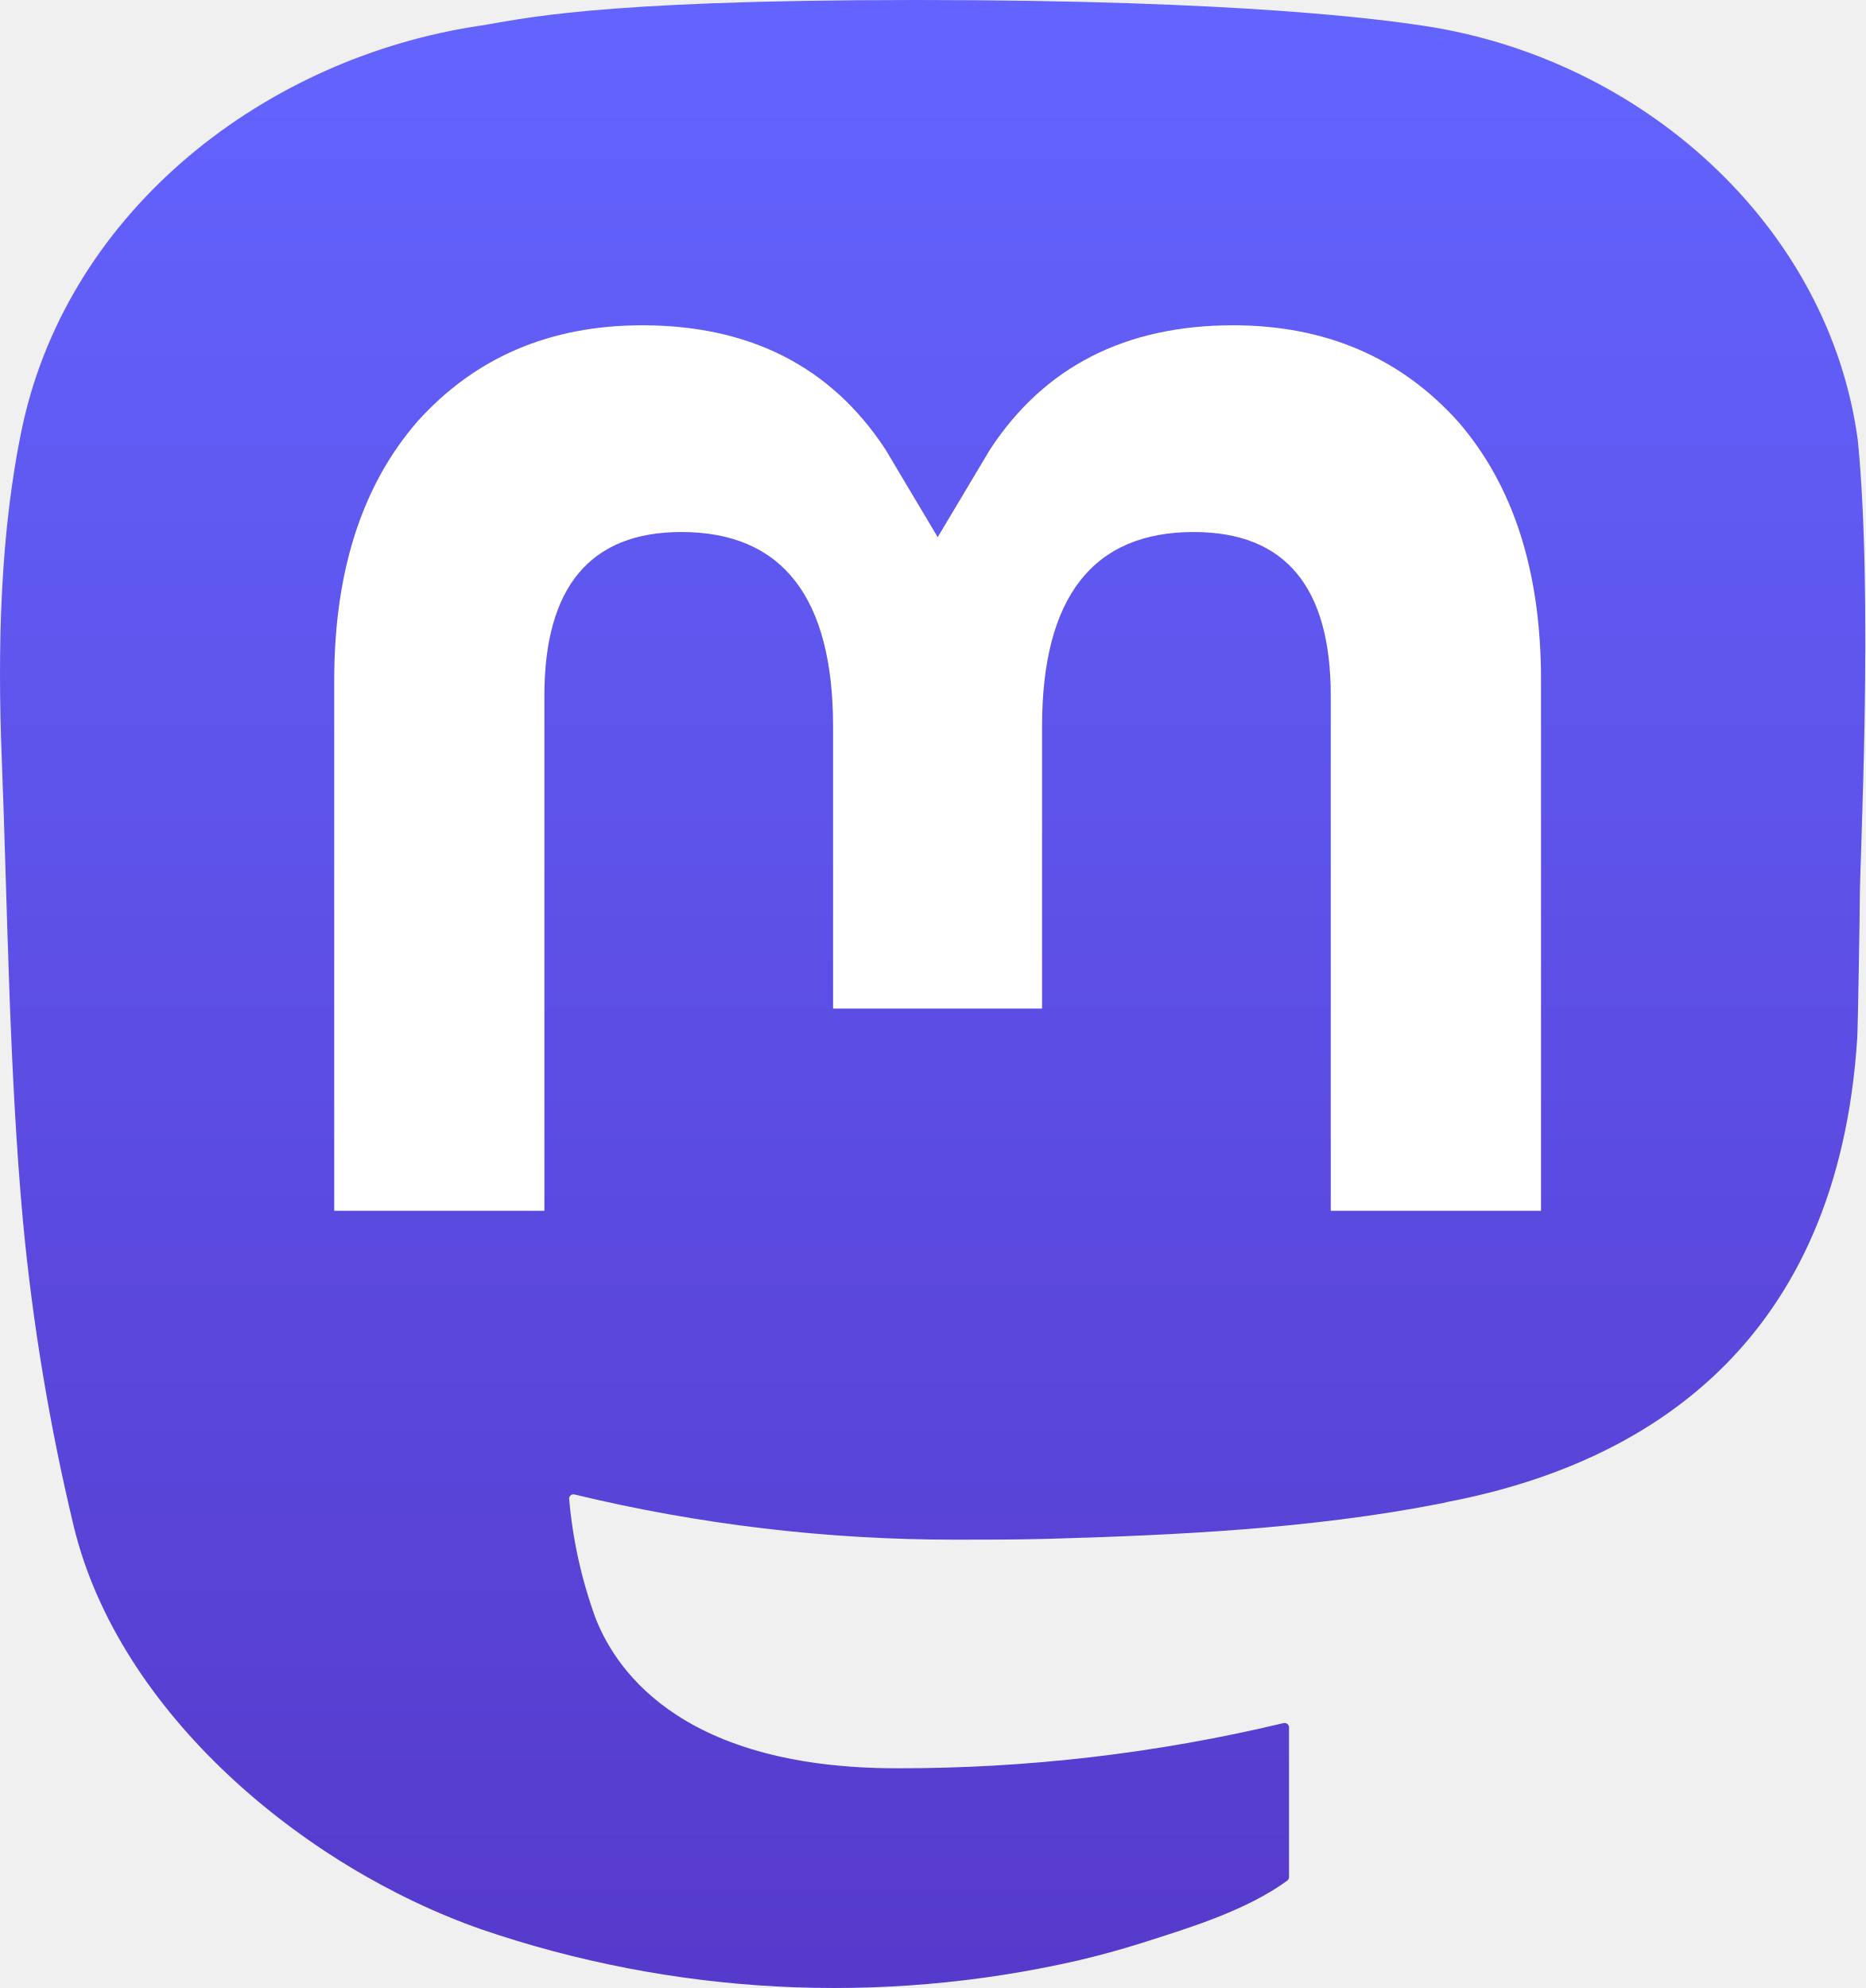
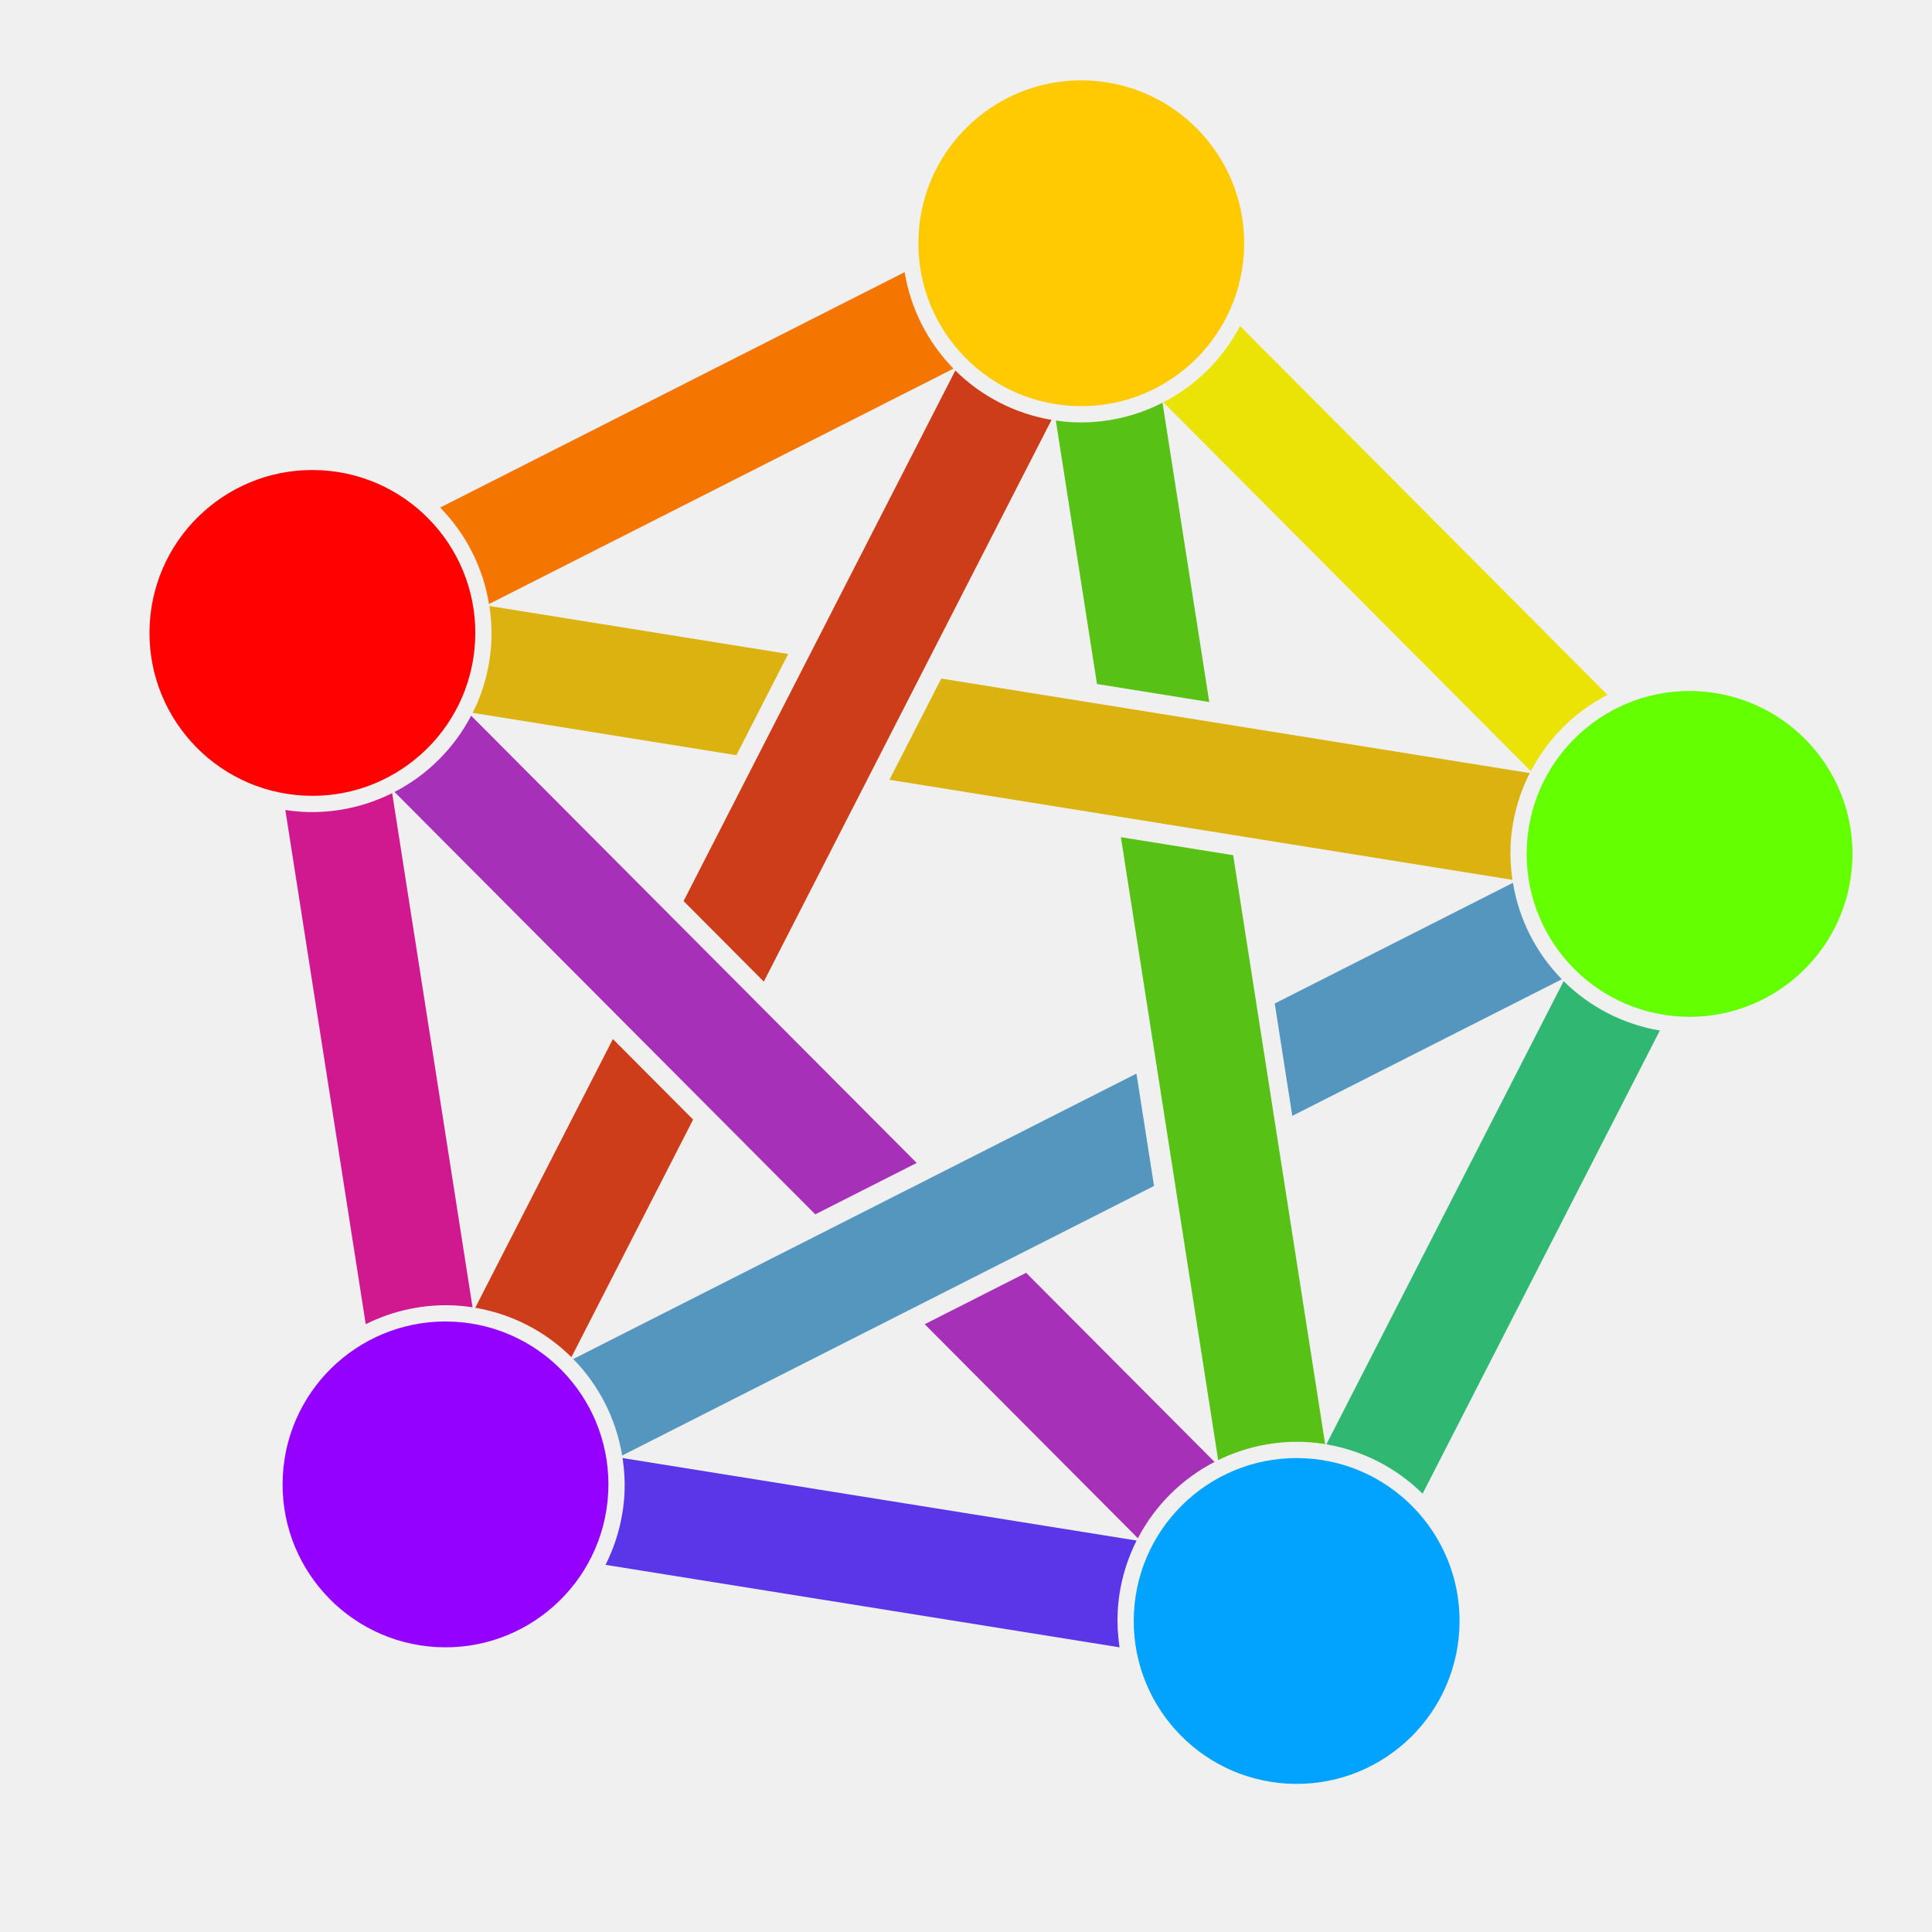
- <svg xmlns="http://www.w3.org/2000/svg" shape-rendering="geometricPrecision" text-rendering="geometricPrecision" image-rendering="optimizeQuality" fill-rule="evenodd" clip-rule="evenodd" viewBox="0 0 480 511.476">
-   <defs>
-     <linearGradient id="prefix__a" gradientUnits="userSpaceOnUse" x1="235.378" y1=".003" x2="235.378" y2="506.951">
-       <stop offset="0" stop-color="#6364FF" />
-       <stop offset="1" stop-color="#563ACC" />
-     </linearGradient>
-   </defs>
-   <g fill-rule="nonzero">
-     <path fill="url(#prefix__a)" d="M478.064 113.237c-7.393-54.954-55.29-98.266-112.071-106.656C356.413 5.163 320.121 0 236.045 0h-.628c-84.1 0-102.141 5.163-111.72 6.581C68.498 14.739 18.088 53.655 5.859 109.261c-5.883 27.385-6.51 57.747-5.416 85.596 1.555 39.939 1.859 79.806 5.487 119.581a562.694 562.694 0 0013.089 78.437c11.625 47.654 58.687 87.313 104.793 103.494a281.073 281.073 0 00153.316 8.09 224.345 224.345 0 0016.577-4.533c12.369-3.928 26.856-8.321 37.506-16.042.146-.107.265-.247.348-.407.086-.161.134-.339.14-.521v-38.543a1.187 1.187 0 00-.119-.491 1.122 1.122 0 00-.773-.604 1.139 1.139 0 00-.503 0 424.932 424.932 0 01-99.491 11.626c-57.664 0-73.171-27.361-77.611-38.752a120.09 120.09 0 01-6.745-30.546 1.123 1.123 0 01.877-1.152c.173-.035.349-.032.518.012a416.876 416.876 0 0097.864 11.623c7.929 0 15.834 0 23.763-.211 33.155-.928 68.103-2.626 100.722-8.997.815-.16 1.63-.3 2.326-.508 51.454-9.883 100.422-40.894 105.397-119.42.185-3.093.651-32.385.651-35.591.022-10.903 3.51-77.343-.511-118.165z" />
-     <path fill="#fff" d="M396.545 174.981v136.53h-54.104V179.002c0-27.896-11.625-42.124-35.272-42.124-25.996 0-39.017 16.833-39.017 50.074v72.531h-53.777v-72.531c0-33.241-13.044-50.074-39.04-50.074-23.507 0-35.248 14.228-35.248 42.124v132.509H86.006v-136.53c0-27.896 7.123-50.059 21.366-66.488 14.695-16.387 33.97-24.803 57.896-24.803 27.691 0 48.617 10.647 62.568 31.917l13.464 22.597 13.484-22.597c13.951-21.27 34.877-31.917 62.521-31.917 23.902 0 43.177 8.416 57.919 24.803 14.231 16.414 21.336 38.577 21.321 66.488z" />
+ <svg xmlns="http://www.w3.org/2000/svg" width="196.52mm" height="196.52mm" viewBox="0 0 196.52 196.52" version="1.1" id="svg8">
+   <defs id="defs2" />
+   <g id="layer2" style="display:inline" transform="translate(6.67897,-32.49584)">
+     <path style="color:#000000;font-style:normal;font-variant:normal;font-weight:normal;font-stretch:normal;font-size:medium;line-height:normal;font-family:sans-serif;font-variant-ligatures:normal;font-variant-position:normal;font-variant-caps:normal;font-variant-numeric:normal;font-variant-alternates:normal;font-feature-settings:normal;text-indent:0;text-align:start;text-decoration:none;text-decoration-line:none;text-decoration-style:solid;text-decoration-color:#000000;letter-spacing:normal;word-spacing:normal;text-transform:none;writing-mode:lr-tb;direction:ltr;text-orientation:mixed;dominant-baseline:auto;baseline-shift:baseline;text-anchor:start;white-space:normal;shape-padding:0;clip-rule:nonzero;display:inline;overflow:visible;visibility:visible;opacity:1;isolation:auto;mix-blend-mode:normal;color-interpolation:sRGB;color-interpolation-filters:linearRGB;solid-color:#000000;solid-opacity:1;vector-effect:none;fill:#a730b8;fill-opacity:1;fill-rule:nonzero;stroke:none;stroke-width:41.575;stroke-linecap:butt;stroke-linejoin:miter;stroke-miterlimit:4;stroke-dasharray:none;stroke-dashoffset:0;stroke-opacity:1;color-rendering:auto;image-rendering:auto;shape-rendering:auto;text-rendering:auto;enable-background:accumulate" d="m 181.131,275.137 a 68.892,68.892 0 0 1 -29.465,29.328 l 161.758,162.389 38.998,-19.764 z m 213.363,214.188 -38.998,19.764 81.963,82.283 a 68.892,68.892 0 0 1 29.471,-29.332 z" transform="matrix(0.2645833,0,0,0.2645833,-6.67897,32.49584)" id="path9722" />
+     <path style="color:#000000;font-style:normal;font-variant:normal;font-weight:normal;font-stretch:normal;font-size:medium;line-height:normal;font-family:sans-serif;font-variant-ligatures:normal;font-variant-position:normal;font-variant-caps:normal;font-variant-numeric:normal;font-variant-alternates:normal;font-feature-settings:normal;text-indent:0;text-align:start;text-decoration:none;text-decoration-line:none;text-decoration-style:solid;text-decoration-color:#000000;letter-spacing:normal;word-spacing:normal;text-transform:none;writing-mode:lr-tb;direction:ltr;text-orientation:mixed;dominant-baseline:auto;baseline-shift:baseline;text-anchor:start;white-space:normal;shape-padding:0;clip-rule:nonzero;display:inline;overflow:visible;visibility:visible;opacity:1;isolation:auto;mix-blend-mode:normal;color-interpolation:sRGB;color-interpolation-filters:linearRGB;solid-color:#000000;solid-opacity:1;vector-effect:none;fill:#5496be;fill-opacity:1;fill-rule:nonzero;stroke:none;stroke-width:41.575;stroke-linecap:butt;stroke-linejoin:miter;stroke-miterlimit:4;stroke-dasharray:none;stroke-dashoffset:0;stroke-opacity:1;color-rendering:auto;image-rendering:auto;shape-rendering:auto;text-rendering:auto;enable-background:accumulate" d="m 581.646,339.391 -91.576,46.41 6.752,43.189 103.615,-52.514 A 68.892,68.892 0 0 1 581.646,339.391 Z M 436.908,412.742 220.383,522.477 a 68.892,68.892 0 0 1 18.795,37.09 L 443.66,455.934 Z" transform="matrix(0.2645833,0,0,0.2645833,-6.67897,32.49584)" id="path9729" />
+     <path style="color:#000000;font-style:normal;font-variant:normal;font-weight:normal;font-stretch:normal;font-size:medium;line-height:normal;font-family:sans-serif;font-variant-ligatures:normal;font-variant-position:normal;font-variant-caps:normal;font-variant-numeric:normal;font-variant-alternates:normal;font-feature-settings:normal;text-indent:0;text-align:start;text-decoration:none;text-decoration-line:none;text-decoration-style:solid;text-decoration-color:#000000;letter-spacing:normal;word-spacing:normal;text-transform:none;writing-mode:lr-tb;direction:ltr;text-orientation:mixed;dominant-baseline:auto;baseline-shift:baseline;text-anchor:start;white-space:normal;shape-padding:0;clip-rule:nonzero;display:inline;overflow:visible;visibility:visible;opacity:1;isolation:auto;mix-blend-mode:normal;color-interpolation:sRGB;color-interpolation-filters:linearRGB;solid-color:#000000;solid-opacity:1;vector-effect:none;fill:#ce3d1a;fill-opacity:1;fill-rule:nonzero;stroke:none;stroke-width:41.575;stroke-linecap:butt;stroke-linejoin:miter;stroke-miterlimit:4;stroke-dasharray:none;stroke-dashoffset:0;stroke-opacity:1;color-rendering:auto;image-rendering:auto;shape-rendering:auto;text-rendering:auto;enable-background:accumulate" d="M 367.275,142.438 262.795,346.408 293.643,377.375 404.266,161.418 A 68.892,68.892 0 0 1 367.275,142.438 Z m -131.654,257.021 -52.922,103.314 a 68.892,68.892 0 0 1 36.986,18.979 l 46.781,-91.328 z" transform="matrix(0.2645833,0,0,0.2645833,-6.67897,32.49584)" id="path9713" />
+     <path style="color:#000000;font-style:normal;font-variant:normal;font-weight:normal;font-stretch:normal;font-size:medium;line-height:normal;font-family:sans-serif;font-variant-ligatures:normal;font-variant-position:normal;font-variant-caps:normal;font-variant-numeric:normal;font-variant-alternates:normal;font-feature-settings:normal;text-indent:0;text-align:start;text-decoration:none;text-decoration-line:none;text-decoration-style:solid;text-decoration-color:#000000;letter-spacing:normal;word-spacing:normal;text-transform:none;writing-mode:lr-tb;direction:ltr;text-orientation:mixed;dominant-baseline:auto;baseline-shift:baseline;text-anchor:start;white-space:normal;shape-padding:0;clip-rule:nonzero;display:inline;overflow:visible;visibility:visible;opacity:1;isolation:auto;mix-blend-mode:normal;color-interpolation:sRGB;color-interpolation-filters:linearRGB;solid-color:#000000;solid-opacity:1;vector-effect:none;fill:#d0188f;fill-opacity:1;fill-rule:nonzero;stroke:none;stroke-width:41.575;stroke-linecap:butt;stroke-linejoin:miter;stroke-miterlimit:4;stroke-dasharray:none;stroke-dashoffset:0;stroke-opacity:1;color-rendering:auto;image-rendering:auto;shape-rendering:auto;text-rendering:auto;enable-background:accumulate" d="m 150.768,304.918 a 68.892,68.892 0 0 1 -34.416,7.195 68.892,68.892 0 0 1 -6.65,-0.695 l 30.902,197.662 a 68.892,68.892 0 0 1 34.416,-7.195 68.892,68.892 0 0 1 6.646,0.695 z" transform="matrix(0.2645833,0,0,0.2645833,-6.67897,32.49584)" id="path1015" />
+     <path style="color:#000000;font-style:normal;font-variant:normal;font-weight:normal;font-stretch:normal;font-size:medium;line-height:normal;font-family:sans-serif;font-variant-ligatures:normal;font-variant-position:normal;font-variant-caps:normal;font-variant-numeric:normal;font-variant-alternates:normal;font-feature-settings:normal;text-indent:0;text-align:start;text-decoration:none;text-decoration-line:none;text-decoration-style:solid;text-decoration-color:#000000;letter-spacing:normal;word-spacing:normal;text-transform:none;writing-mode:lr-tb;direction:ltr;text-orientation:mixed;dominant-baseline:auto;baseline-shift:baseline;text-anchor:start;white-space:normal;shape-padding:0;clip-rule:nonzero;display:inline;overflow:visible;visibility:visible;opacity:1;isolation:auto;mix-blend-mode:normal;color-interpolation:sRGB;color-interpolation-filters:linearRGB;solid-color:#000000;solid-opacity:1;vector-effect:none;fill:#5b36e9;fill-opacity:1;fill-rule:nonzero;stroke:none;stroke-width:41.575;stroke-linecap:butt;stroke-linejoin:miter;stroke-miterlimit:4;stroke-dasharray:none;stroke-dashoffset:0;stroke-opacity:1;color-rendering:auto;image-rendering:auto;shape-rendering:auto;text-rendering:auto;enable-background:accumulate" d="m 239.342,560.545 a 68.892,68.892 0 0 1 0.721,13.877 68.892,68.892 0 0 1 -7.268,27.18 l 197.629,31.713 a 68.892,68.892 0 0 1 -0.723,-13.879 68.892,68.892 0 0 1 7.27,-27.178 z" transform="matrix(0.2645833,0,0,0.2645833,-6.67897,32.49584)" id="path1674" />
+     <path style="color:#000000;font-style:normal;font-variant:normal;font-weight:normal;font-stretch:normal;font-size:medium;line-height:normal;font-family:sans-serif;font-variant-ligatures:normal;font-variant-position:normal;font-variant-caps:normal;font-variant-numeric:normal;font-variant-alternates:normal;font-feature-settings:normal;text-indent:0;text-align:start;text-decoration:none;text-decoration-line:none;text-decoration-style:solid;text-decoration-color:#000000;letter-spacing:normal;word-spacing:normal;text-transform:none;writing-mode:lr-tb;direction:ltr;text-orientation:mixed;dominant-baseline:auto;baseline-shift:baseline;text-anchor:start;white-space:normal;shape-padding:0;clip-rule:nonzero;display:inline;overflow:visible;visibility:visible;opacity:1;isolation:auto;mix-blend-mode:normal;color-interpolation:sRGB;color-interpolation-filters:linearRGB;solid-color:#000000;solid-opacity:1;vector-effect:none;fill:#30b873;fill-opacity:1;fill-rule:nonzero;stroke:none;stroke-width:41.575;stroke-linecap:butt;stroke-linejoin:miter;stroke-miterlimit:4;stroke-dasharray:none;stroke-dashoffset:0;stroke-opacity:1;color-rendering:auto;image-rendering:auto;shape-rendering:auto;text-rendering:auto;enable-background:accumulate" d="m 601.133,377.199 -91.219,178.082 a 68.892,68.892 0 0 1 36.994,18.982 L 638.125,396.184 a 68.892,68.892 0 0 1 -36.992,-18.984 z" transform="matrix(0.2645833,0,0,0.2645833,-6.67897,32.49584)" id="path1676" />
+     <path style="color:#000000;font-style:normal;font-variant:normal;font-weight:normal;font-stretch:normal;font-size:medium;line-height:normal;font-family:sans-serif;font-variant-ligatures:normal;font-variant-position:normal;font-variant-caps:normal;font-variant-numeric:normal;font-variant-alternates:normal;font-feature-settings:normal;text-indent:0;text-align:start;text-decoration:none;text-decoration-line:none;text-decoration-style:solid;text-decoration-color:#000000;letter-spacing:normal;word-spacing:normal;text-transform:none;writing-mode:lr-tb;direction:ltr;text-orientation:mixed;dominant-baseline:auto;baseline-shift:baseline;text-anchor:start;white-space:normal;shape-padding:0;clip-rule:nonzero;display:inline;overflow:visible;visibility:visible;opacity:1;isolation:auto;mix-blend-mode:normal;color-interpolation:sRGB;color-interpolation-filters:linearRGB;solid-color:#000000;solid-opacity:1;vector-effect:none;fill:#ebe305;fill-opacity:1;fill-rule:nonzero;stroke:none;stroke-width:41.575;stroke-linecap:butt;stroke-linejoin:miter;stroke-miterlimit:4;stroke-dasharray:none;stroke-dashoffset:0;stroke-opacity:1;color-rendering:auto;image-rendering:auto;shape-rendering:auto;text-rendering:auto;enable-background:accumulate" d="m 476.723,125.33 a 68.892,68.892 0 0 1 -29.471,29.332 l 141.266,141.811 a 68.892,68.892 0 0 1 29.469,-29.332 z" transform="matrix(0.2645833,0,0,0.2645833,-6.67897,32.49584)" id="path1678" />
+     <path style="color:#000000;font-style:normal;font-variant:normal;font-weight:normal;font-stretch:normal;font-size:medium;line-height:normal;font-family:sans-serif;font-variant-ligatures:normal;font-variant-position:normal;font-variant-caps:normal;font-variant-numeric:normal;font-variant-alternates:normal;font-feature-settings:normal;text-indent:0;text-align:start;text-decoration:none;text-decoration-line:none;text-decoration-style:solid;text-decoration-color:#000000;letter-spacing:normal;word-spacing:normal;text-transform:none;writing-mode:lr-tb;direction:ltr;text-orientation:mixed;dominant-baseline:auto;baseline-shift:baseline;text-anchor:start;white-space:normal;shape-padding:0;clip-rule:nonzero;display:inline;overflow:visible;visibility:visible;opacity:1;isolation:auto;mix-blend-mode:normal;color-interpolation:sRGB;color-interpolation-filters:linearRGB;solid-color:#000000;solid-opacity:1;vector-effect:none;fill:#f47601;fill-opacity:1;fill-rule:nonzero;stroke:none;stroke-width:41.575;stroke-linecap:butt;stroke-linejoin:miter;stroke-miterlimit:4;stroke-dasharray:none;stroke-dashoffset:0;stroke-opacity:1;color-rendering:auto;image-rendering:auto;shape-rendering:auto;text-rendering:auto;enable-background:accumulate" d="m 347.787,104.631 -178.576,90.498 a 68.892,68.892 0 0 1 18.793,37.086 l 178.574,-90.502 a 68.892,68.892 0 0 1 -18.791,-37.082 z" transform="matrix(0.2645833,0,0,0.2645833,-6.67897,32.49584)" id="path1680" />
+     <path style="color:#000000;font-style:normal;font-variant:normal;font-weight:normal;font-stretch:normal;font-size:medium;line-height:normal;font-family:sans-serif;font-variant-ligatures:normal;font-variant-position:normal;font-variant-caps:normal;font-variant-numeric:normal;font-variant-alternates:normal;font-feature-settings:normal;text-indent:0;text-align:start;text-decoration:none;text-decoration-line:none;text-decoration-style:solid;text-decoration-color:#000000;letter-spacing:normal;word-spacing:normal;text-transform:none;writing-mode:lr-tb;direction:ltr;text-orientation:mixed;dominant-baseline:auto;baseline-shift:baseline;text-anchor:start;white-space:normal;shape-padding:0;clip-rule:nonzero;display:inline;overflow:visible;visibility:visible;opacity:1;isolation:auto;mix-blend-mode:normal;color-interpolation:sRGB;color-interpolation-filters:linearRGB;solid-color:#000000;solid-opacity:1;vector-effect:none;fill:#57c115;fill-opacity:1;fill-rule:nonzero;stroke:none;stroke-width:41.575;stroke-linecap:butt;stroke-linejoin:miter;stroke-miterlimit:4;stroke-dasharray:none;stroke-dashoffset:0;stroke-opacity:1;color-rendering:auto;image-rendering:auto;shape-rendering:auto;text-rendering:auto;enable-background:accumulate" d="m 446.926,154.826 a 68.892,68.892 0 0 1 -34.982,7.482 68.892,68.892 0 0 1 -6.029,-0.633 l 15.818,101.291 43.162,6.926 z m -16,167.027 37.4,239.482 a 68.892,68.892 0 0 1 33.914,-6.943 68.892,68.892 0 0 1 7.207,0.791 L 474.09,328.777 Z" transform="matrix(0.2645833,0,0,0.2645833,-6.67897,32.49584)" id="path9758" />
+     <path style="color:#000000;font-style:normal;font-variant:normal;font-weight:normal;font-stretch:normal;font-size:medium;line-height:normal;font-family:sans-serif;font-variant-ligatures:normal;font-variant-position:normal;font-variant-caps:normal;font-variant-numeric:normal;font-variant-alternates:normal;font-feature-settings:normal;text-indent:0;text-align:start;text-decoration:none;text-decoration-line:none;text-decoration-style:solid;text-decoration-color:#000000;letter-spacing:normal;word-spacing:normal;text-transform:none;writing-mode:lr-tb;direction:ltr;text-orientation:mixed;dominant-baseline:auto;baseline-shift:baseline;text-anchor:start;white-space:normal;shape-padding:0;clip-rule:nonzero;display:inline;overflow:visible;visibility:visible;opacity:1;isolation:auto;mix-blend-mode:normal;color-interpolation:sRGB;color-interpolation-filters:linearRGB;solid-color:#000000;solid-opacity:1;vector-effect:none;fill:#dbb210;fill-opacity:1;fill-rule:nonzero;stroke:none;stroke-width:41.575;stroke-linecap:butt;stroke-linejoin:miter;stroke-miterlimit:4;stroke-dasharray:none;stroke-dashoffset:0;stroke-opacity:1;color-rendering:auto;image-rendering:auto;shape-rendering:auto;text-rendering:auto;enable-background:accumulate" d="m 188.131,232.975 a 68.892,68.892 0 0 1 0.758,14.096 68.892,68.892 0 0 1 -7.16,26.982 l 101.369,16.281 19.924,-38.908 z m 173.736,27.9 -19.926,38.912 239.514,38.467 a 68.892,68.892 0 0 1 -0.695,-13.719 68.892,68.892 0 0 1 7.35,-27.324 z" transform="matrix(0.2645833,0,0,0.2645833,-6.67897,32.49584)" id="path9760" />
+   </g>
+   <g id="layer3" style="display:inline;opacity:1" transform="translate(6.67897,-32.49584)">
+     <circle style="fill:#ffca00;fill-opacity:0.996;stroke:none;stroke-width:0.265;stroke-opacity:0.961" id="path817" cx="106.266" cy="51.536" r="16.571" transform="rotate(3.117817)" />
+     <circle id="path819" style="fill:#64ff00;fill-opacity:0.996;stroke:none;stroke-width:0.265;stroke-opacity:0.961" cx="171.428" cy="110.193" r="16.571" transform="rotate(3.117817)" />
+     <circle id="path823" style="fill:#00a3ff;fill-opacity:0.996;stroke:none;stroke-width:0.265;stroke-opacity:0.961" cx="135.764" cy="190.277" r="16.571" transform="rotate(3.117817)" />
+     <circle style="fill:#9500ff;fill-opacity:0.996;stroke:none;stroke-width:0.265;stroke-opacity:0.961" id="path825" cx="48.559" cy="181.114" r="16.571" transform="rotate(3.117817)" />
+     <circle id="path827" style="fill:#ff0000;fill-opacity:0.996;stroke:none;stroke-width:0.265;stroke-opacity:0.961" cx="30.329" cy="95.367" r="16.571" transform="rotate(3.117817)" />
  </g>
</svg>
